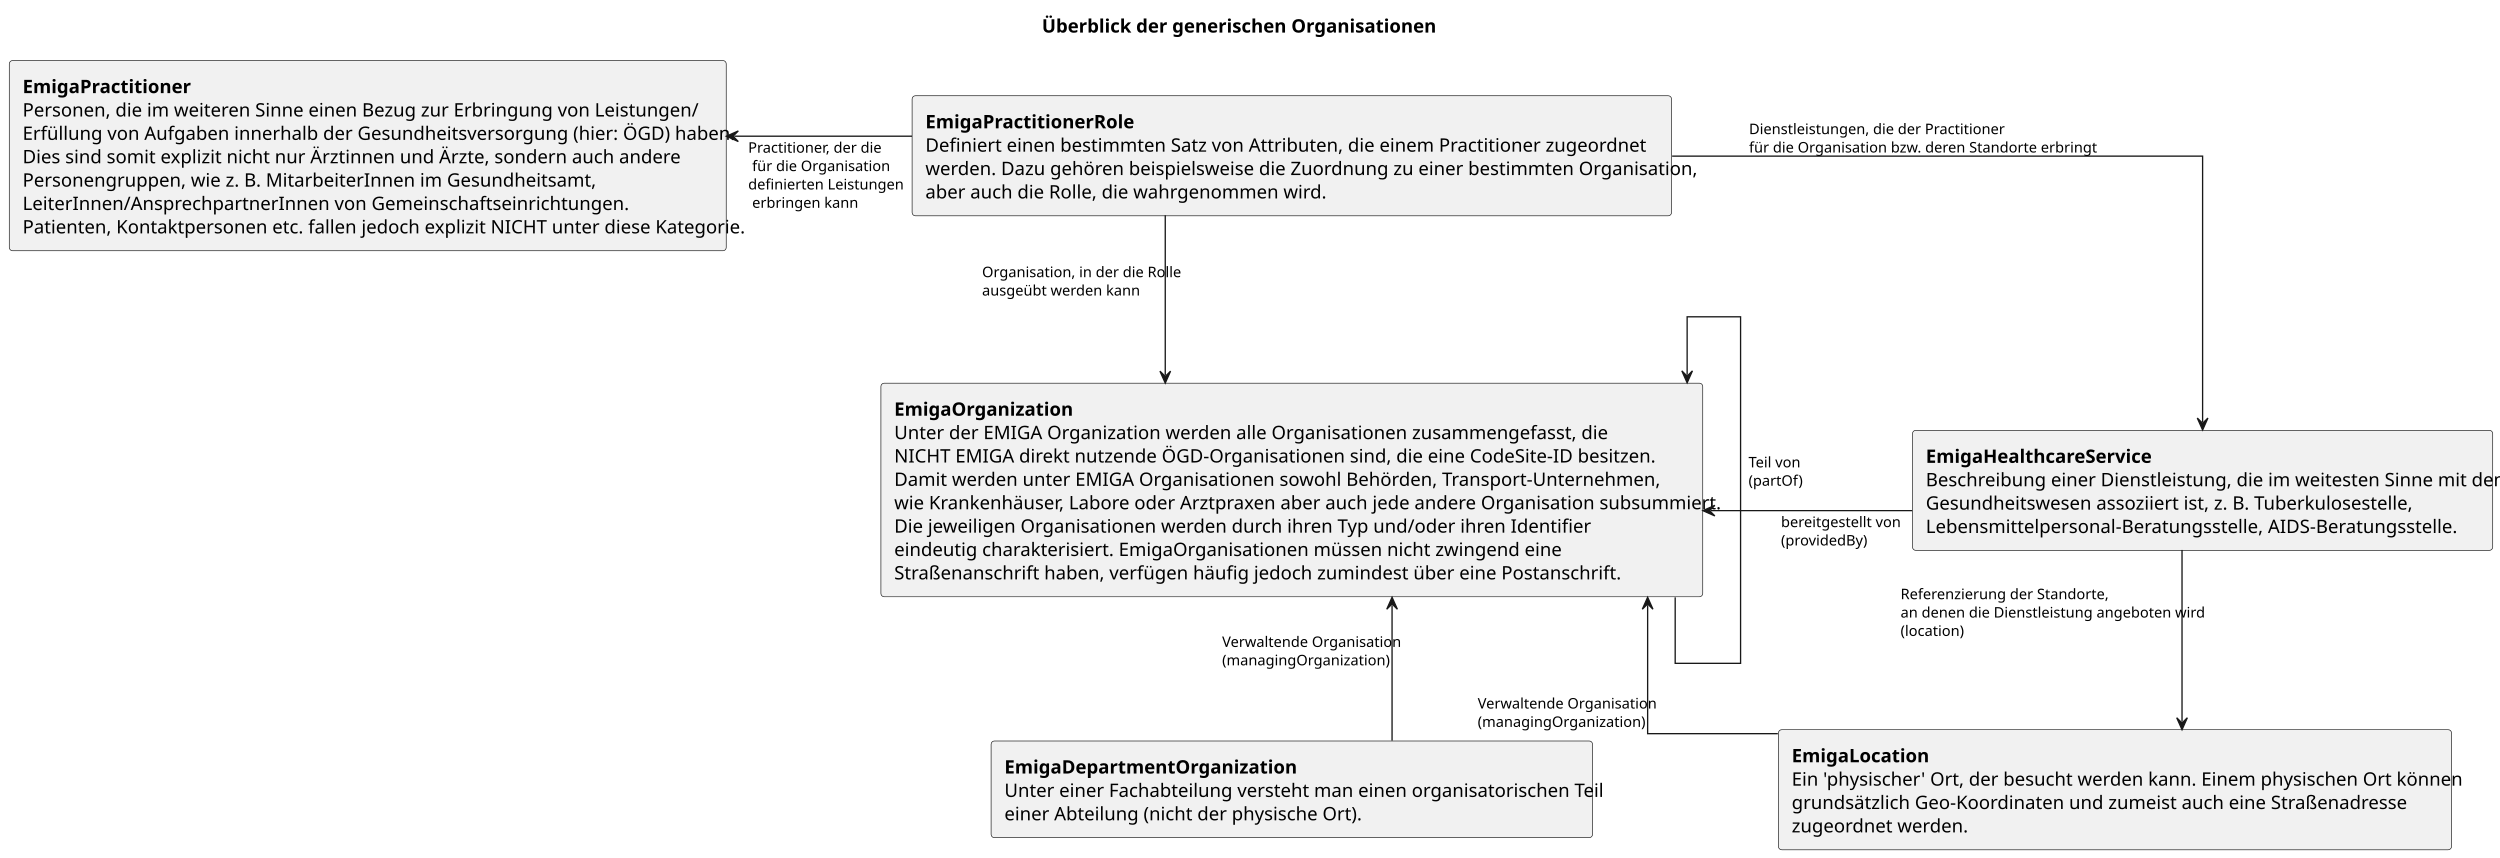
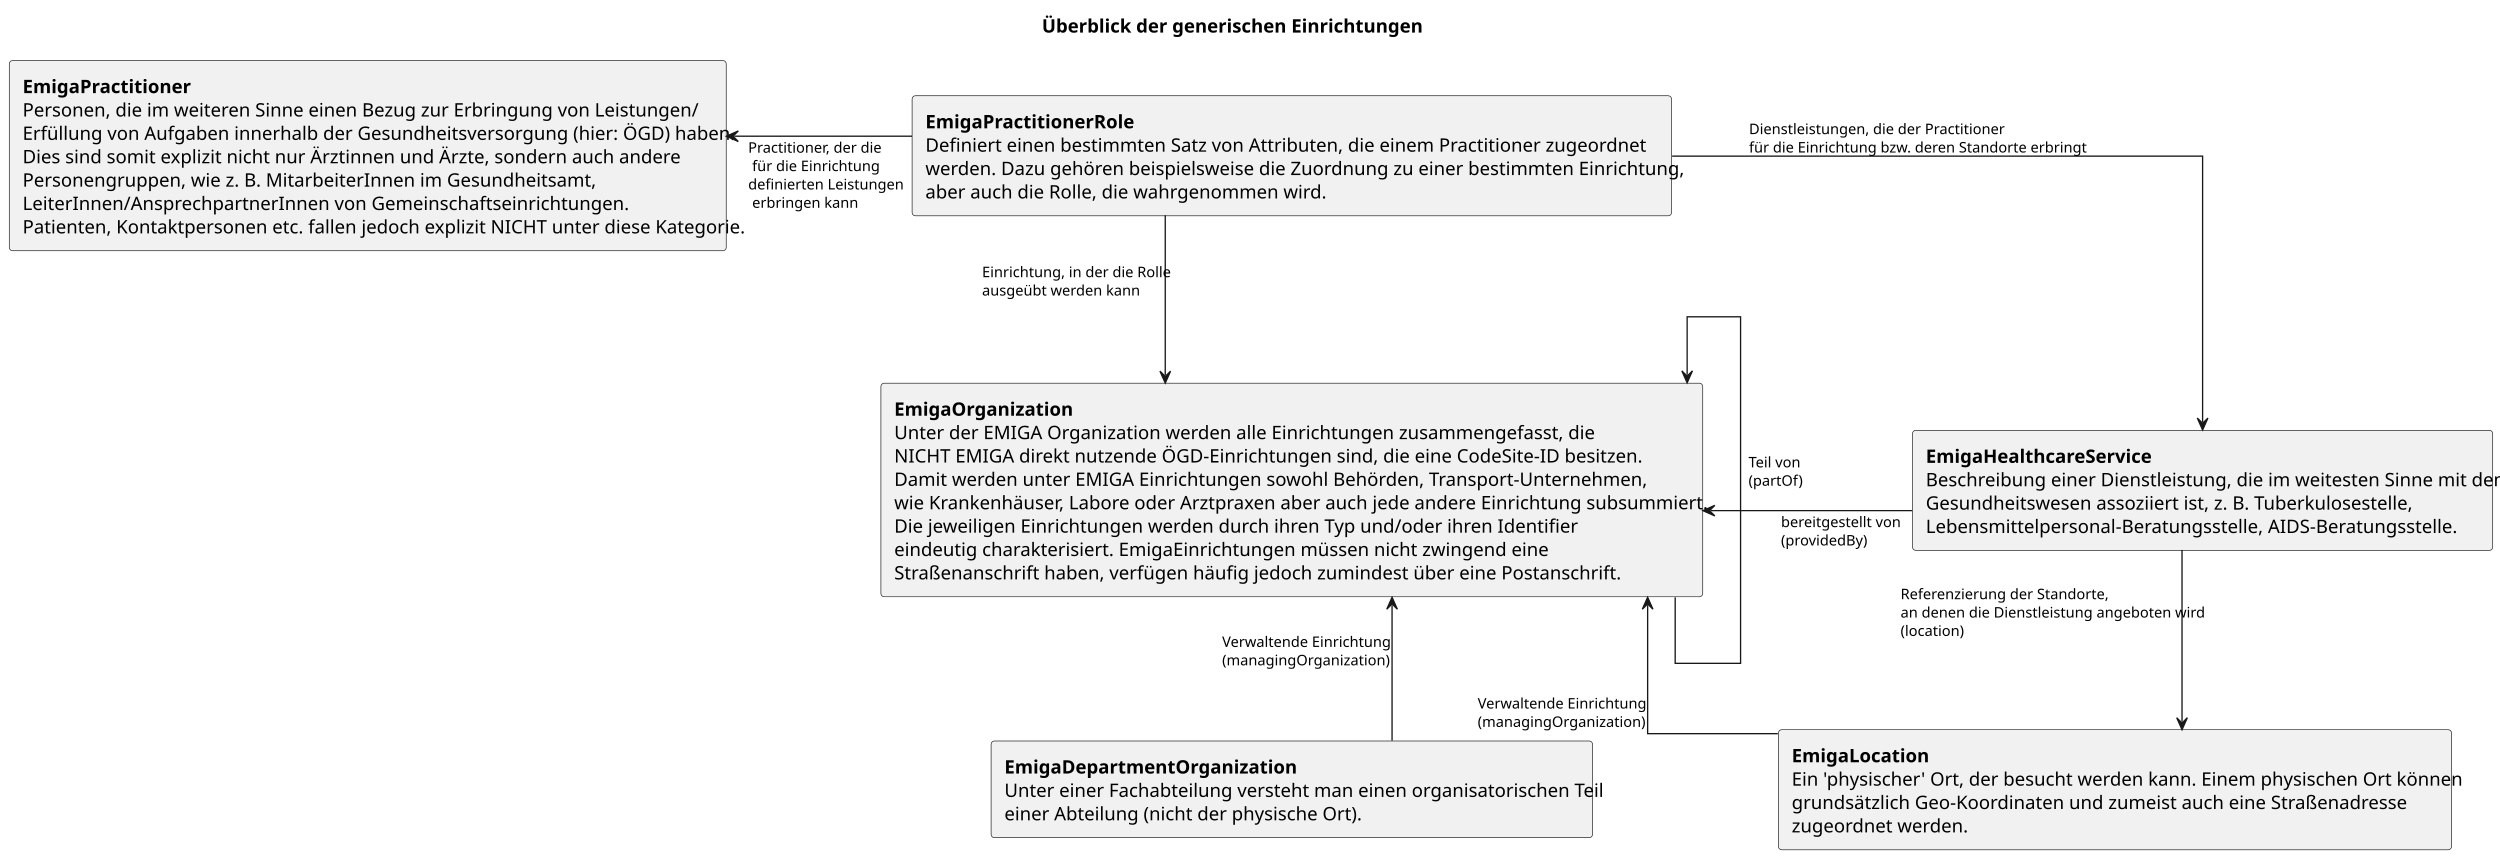
<svg xmlns="http://www.w3.org/2000/svg" contentStyleType="text/css" height="646px" preserveAspectRatio="none" style="width:1883px;height:646px;background:#FFFFFF;" version="1.1" viewBox="0 0 1883 646" width="1883px" zoomAndPan="magnify">
  <defs />
  <g>
-     <text fill="#000000" font-family="sans-serif" font-size="14" font-weight="bold" lengthAdjust="spacing" textLength="300" x="784.75" y="24.533">Überblick der generischen Organisationen</text>
+     <text fill="#000000" font-family="sans-serif" font-size="14" font-weight="bold" lengthAdjust="spacing" textLength="300" x="784.75" y="24.533">Überblick der generischen Einrichtungen</text>
    <g id="elem_EmigaDepartmentOrganization">
      <rect fill="#F1F1F1" height="72.828" rx="2.5" ry="2.5" style="stroke:#181818;stroke-width:0.5;" width="453" x="746.5" y="558.109" />
      <text fill="#000000" font-family="sans-serif" font-size="14" font-weight="bold" lengthAdjust="spacing" textLength="213" x="756.5" y="582.643">EmigaDepartmentOrganization</text>
      <text fill="#000000" font-family="sans-serif" font-size="14" lengthAdjust="spacing" textLength="433" x="756.5" y="600.252">Unter einer Fachabteilung versteht man einen organisatorischen Teil</text>
      <text fill="#000000" font-family="sans-serif" font-size="14" lengthAdjust="spacing" textLength="259" x="756.5" y="617.861">einer Abteilung (nicht der physische Ort).</text>
    </g>
    <g id="elem_EmigaHealthcareService">
      <rect fill="#F1F1F1" height="90.438" rx="2.5" ry="2.5" style="stroke:#181818;stroke-width:0.5;" width="437" x="1440.5" y="324.109" />
      <text fill="#000000" font-family="sans-serif" font-size="14" font-weight="bold" lengthAdjust="spacing" textLength="172" x="1450.5" y="348.643">EmigaHealthcareService</text>
      <text fill="#000000" font-family="sans-serif" font-size="14" lengthAdjust="spacing" textLength="417" x="1450.5" y="366.252">Beschreibung einer Dienstleistung, die im weitesten Sinne mit dem</text>
      <text fill="#000000" font-family="sans-serif" font-size="14" lengthAdjust="spacing" textLength="356" x="1450.5" y="383.861">Gesundheitswesen assoziiert ist, z. B. Tuberkulosestelle,</text>
      <text fill="#000000" font-family="sans-serif" font-size="14" lengthAdjust="spacing" textLength="384" x="1450.5" y="401.471">Lebensmittelpersonal-Beratungsstelle, AIDS-Beratungsstelle.</text>
    </g>
    <g id="elem_EmigaLocation">
      <rect fill="#F1F1F1" height="90.438" rx="2.5" ry="2.5" style="stroke:#181818;stroke-width:0.5;" width="507" x="1339.5" y="549.609" />
      <text fill="#000000" font-family="sans-serif" font-size="14" font-weight="bold" lengthAdjust="spacing" textLength="102" x="1349.5" y="574.143">EmigaLocation</text>
      <text fill="#000000" font-family="sans-serif" font-size="14" lengthAdjust="spacing" textLength="487" x="1349.5" y="591.752">Ein 'physischer' Ort, der besucht werden kann. Einem physischen Ort können</text>
      <text fill="#000000" font-family="sans-serif" font-size="14" lengthAdjust="spacing" textLength="447" x="1349.5" y="609.361">grundsätzlich Geo-Koordinaten und zumeist auch eine Straßenadresse</text>
      <text fill="#000000" font-family="sans-serif" font-size="14" lengthAdjust="spacing" textLength="125" x="1349.5" y="626.971">zugeordnet werden.</text>
    </g>
    <g id="elem_EmigaOrganization">
      <rect fill="#F1F1F1" height="160.875" rx="2.5" ry="2.5" style="stroke:#181818;stroke-width:0.5;" width="619" x="663.5" y="288.609" />
      <text fill="#000000" font-family="sans-serif" font-size="14" font-weight="bold" lengthAdjust="spacing" textLength="131" x="673.5" y="313.143">EmigaOrganization</text>
-       <text fill="#000000" font-family="sans-serif" font-size="14" lengthAdjust="spacing" textLength="511" x="673.5" y="330.752">Unter der EMIGA Organization werden alle Organisationen zusammengefasst, die</text>
-       <text fill="#000000" font-family="sans-serif" font-size="14" lengthAdjust="spacing" textLength="554" x="673.5" y="348.361">NICHT EMIGA direkt nutzende ÖGD-Organisationen sind, die eine CodeSite-ID besitzen.</text>
-       <text fill="#000000" font-family="sans-serif" font-size="14" lengthAdjust="spacing" textLength="548" x="673.5" y="365.971">Damit werden unter EMIGA Organisationen sowohl Behörden, Transport-Unternehmen,</text>
-       <text fill="#000000" font-family="sans-serif" font-size="14" lengthAdjust="spacing" textLength="599" x="673.5" y="383.58">wie Krankenhäuser, Labore oder Arztpraxen aber auch jede andere Organisation subsummiert.</text>
-       <text fill="#000000" font-family="sans-serif" font-size="14" lengthAdjust="spacing" textLength="496" x="673.5" y="401.19">Die jeweiligen Organisationen werden durch ihren Typ und/oder ihren Identifier</text>
-       <text fill="#000000" font-family="sans-serif" font-size="14" lengthAdjust="spacing" textLength="476" x="673.5" y="418.799">eindeutig charakterisiert. EmigaOrganisationen müssen nicht zwingend eine</text>
+       <text fill="#000000" font-family="sans-serif" font-size="14" lengthAdjust="spacing" textLength="511" x="673.5" y="330.752">Unter der EMIGA Organization werden alle Einrichtungen zusammengefasst, die</text>
+       <text fill="#000000" font-family="sans-serif" font-size="14" lengthAdjust="spacing" textLength="554" x="673.5" y="348.361">NICHT EMIGA direkt nutzende ÖGD-Einrichtungen sind, die eine CodeSite-ID besitzen.</text>
+       <text fill="#000000" font-family="sans-serif" font-size="14" lengthAdjust="spacing" textLength="548" x="673.5" y="365.971">Damit werden unter EMIGA Einrichtungen sowohl Behörden, Transport-Unternehmen,</text>
+       <text fill="#000000" font-family="sans-serif" font-size="14" lengthAdjust="spacing" textLength="599" x="673.5" y="383.58">wie Krankenhäuser, Labore oder Arztpraxen aber auch jede andere Einrichtung subsummiert.</text>
+       <text fill="#000000" font-family="sans-serif" font-size="14" lengthAdjust="spacing" textLength="496" x="673.5" y="401.19">Die jeweiligen Einrichtungen werden durch ihren Typ und/oder ihren Identifier</text>
+       <text fill="#000000" font-family="sans-serif" font-size="14" lengthAdjust="spacing" textLength="476" x="673.5" y="418.799">eindeutig charakterisiert. EmigaEinrichtungen müssen nicht zwingend eine</text>
      <text fill="#000000" font-family="sans-serif" font-size="14" lengthAdjust="spacing" textLength="523" x="673.5" y="436.408">Straßenanschrift haben, verfügen häufig jedoch zumindest über eine Postanschrift.</text>
    </g>
    <g id="elem_EmigaPractitioner">
      <rect fill="#F1F1F1" height="143.266" rx="2.5" ry="2.5" style="stroke:#181818;stroke-width:0.5;" width="540" x="7" y="45.609" />
      <text fill="#000000" font-family="sans-serif" font-size="14" font-weight="bold" lengthAdjust="spacing" textLength="124" x="17" y="70.143">EmigaPractitioner</text>
      <text fill="#000000" font-family="sans-serif" font-size="14" lengthAdjust="spacing" textLength="487" x="17" y="87.752">Personen, die im weiteren Sinne einen Bezug zur Erbringung von Leistungen/</text>
      <text fill="#000000" font-family="sans-serif" font-size="14" lengthAdjust="spacing" textLength="518" x="17" y="105.361">Erfüllung von Aufgaben innerhalb der Gesundheitsversorgung (hier: ÖGD) haben.</text>
      <text fill="#000000" font-family="sans-serif" font-size="14" lengthAdjust="spacing" textLength="470" x="17" y="122.971">Dies sind somit explizit nicht nur Ärztinnen und Ärzte, sondern auch andere</text>
      <text fill="#000000" font-family="sans-serif" font-size="14" lengthAdjust="spacing" textLength="408" x="17" y="140.58">Personengruppen, wie z. B. MitarbeiterInnen im Gesundheitsamt,</text>
      <text fill="#000000" font-family="sans-serif" font-size="14" lengthAdjust="spacing" textLength="431" x="17" y="158.19">LeiterInnen/AnsprechpartnerInnen von Gemeinschaftseinrichtungen.</text>
      <text fill="#000000" font-family="sans-serif" font-size="14" lengthAdjust="spacing" textLength="520" x="17" y="175.799">Patienten, Kontaktpersonen etc. fallen jedoch explizit NICHT unter diese Kategorie.</text>
    </g>
    <g id="elem_EmigaPractitionerRole">
      <rect fill="#F1F1F1" height="90.438" rx="2.5" ry="2.5" style="stroke:#181818;stroke-width:0.5;" width="572" x="687" y="72.109" />
      <text fill="#000000" font-family="sans-serif" font-size="14" font-weight="bold" lengthAdjust="spacing" textLength="156" x="697" y="96.643">EmigaPractitionerRole</text>
      <text fill="#000000" font-family="sans-serif" font-size="14" lengthAdjust="spacing" textLength="511" x="697" y="114.252">Definiert einen bestimmten Satz von Attributen, die einem Practitioner zugeordnet</text>
-       <text fill="#000000" font-family="sans-serif" font-size="14" lengthAdjust="spacing" textLength="552" x="697" y="131.861">werden. Dazu gehören beispielsweise die Zuordnung zu einer bestimmten Organisation,</text>
+       <text fill="#000000" font-family="sans-serif" font-size="14" lengthAdjust="spacing" textLength="552" x="697" y="131.861">werden. Dazu gehören beispielsweise die Zuordnung zu einer bestimmten Einrichtung,</text>
      <text fill="#000000" font-family="sans-serif" font-size="14" lengthAdjust="spacing" textLength="287" x="697" y="149.471">aber auch die Rolle, die wahrgenommen wird.</text>
    </g>
    <g id="link_EmigaPractitioner_EmigaPractitionerRole">
      <path d="M553.09,102.609 C598.94,102.609 640.7,102.609 686.94,102.609 " fill="none" id="EmigaPractitioner-backto-EmigaPractitionerRole" style="stroke:#181818;stroke-width:1.0;" />
      <polygon fill="#181818" points="547.09,102.609,556.09,106.609,552.09,102.609,556.09,98.609,547.09,102.609" style="stroke:#181818;stroke-width:1.0;" />
      <text fill="#000000" font-family="sans-serif" font-size="11" lengthAdjust="spacing" textLength="93" x="563.52" y="115.028">Practitioner, der die</text>
-       <text fill="#000000" font-family="sans-serif" font-size="11" lengthAdjust="spacing" textLength="95" x="566.52" y="128.864">für die Organisation</text>
+       <text fill="#000000" font-family="sans-serif" font-size="11" lengthAdjust="spacing" textLength="95" x="566.52" y="128.864">für die Einrichtung</text>
      <text fill="#000000" font-family="sans-serif" font-size="11" lengthAdjust="spacing" textLength="107" x="563.52" y="142.7">definierten Leistungen</text>
      <text fill="#000000" font-family="sans-serif" font-size="11" lengthAdjust="spacing" textLength="72" x="566.52" y="156.536">erbringen kann</text>
    </g>
    <g id="link_EmigaOrganization_EmigaDepartmentOrganization">
      <path d="M1048.5,455.879 C1048.5,492.789 1048.5,528.669 1048.5,557.849 " fill="none" id="EmigaOrganization-backto-EmigaDepartmentOrganization" style="stroke:#181818;stroke-width:1.0;" />
      <polygon fill="#181818" points="1048.5,449.879,1044.5,458.879,1048.5,454.879,1052.5,458.879,1048.5,449.879" style="stroke:#181818;stroke-width:1.0;" />
-       <text fill="#000000" font-family="sans-serif" font-size="11" lengthAdjust="spacing" textLength="127" x="920.5" y="487.288">Verwaltende Organisation</text>
+       <text fill="#000000" font-family="sans-serif" font-size="11" lengthAdjust="spacing" textLength="127" x="920.5" y="487.288">Verwaltende Einrichtung</text>
      <text fill="#000000" font-family="sans-serif" font-size="11" lengthAdjust="spacing" textLength="115" x="920.5" y="501.124">(managingOrganization)</text>
    </g>
    <g id="link_EmigaOrganization_EmigaHealthcareService">
      <path d="M1288.63,384.609 C1341.83,384.609 1390.1,384.609 1440.27,384.609 " fill="none" id="EmigaOrganization-backto-EmigaHealthcareService" style="stroke:#181818;stroke-width:1.0;" />
      <polygon fill="#181818" points="1282.63,384.609,1291.63,388.609,1287.63,384.609,1291.63,380.609,1282.63,384.609" style="stroke:#181818;stroke-width:1.0;" />
      <text fill="#000000" font-family="sans-serif" font-size="11" lengthAdjust="spacing" textLength="82" x="1341.45" y="397.028">bereitgestellt von</text>
      <text fill="#000000" font-family="sans-serif" font-size="11" lengthAdjust="spacing" textLength="63" x="1341.45" y="410.864">(providedBy)</text>
    </g>
    <g id="link_EmigaOrganization_EmigaLocation">
      <path d="M1241,455.859 C1241,505.089 1241,552.609 1241,552.609 C1241,552.609 1283.54,552.609 1339.05,552.609 " fill="none" id="EmigaOrganization-backto-EmigaLocation" style="stroke:#181818;stroke-width:1.0;" />
      <polygon fill="#181818" points="1241,449.859,1237,458.859,1241,454.859,1245,458.859,1241,449.859" style="stroke:#181818;stroke-width:1.0;" />
-       <text fill="#000000" font-family="sans-serif" font-size="11" lengthAdjust="spacing" textLength="127" x="1113" y="533.678">Verwaltende Organisation</text>
+       <text fill="#000000" font-family="sans-serif" font-size="11" lengthAdjust="spacing" textLength="127" x="1113" y="533.678">Verwaltende Einrichtung</text>
      <text fill="#000000" font-family="sans-serif" font-size="11" lengthAdjust="spacing" textLength="115" x="1113" y="547.514">(managingOrganization)</text>
    </g>
    <g id="link_EmigaPractitionerRole_EmigaOrganization">
      <path d="M877.67,162.159 C877.67,197.199 877.67,240.719 877.67,282.539 " fill="none" id="EmigaPractitionerRole-to-EmigaOrganization" style="stroke:#181818;stroke-width:1.0;" />
      <polygon fill="#181818" points="877.67,288.539,881.67,279.539,877.67,283.539,873.67,279.539,877.67,288.539" style="stroke:#181818;stroke-width:1.0;" />
-       <text fill="#000000" font-family="sans-serif" font-size="11" lengthAdjust="spacing" textLength="137" x="739.67" y="208.768">Organisation, in der die Rolle</text>
+       <text fill="#000000" font-family="sans-serif" font-size="11" lengthAdjust="spacing" textLength="137" x="739.67" y="208.768">Einrichtung, in der die Rolle</text>
      <text fill="#000000" font-family="sans-serif" font-size="11" lengthAdjust="spacing" textLength="112" x="739.67" y="222.604">ausgeübt werden kann</text>
    </g>
    <g id="link_EmigaPractitionerRole_EmigaHealthcareService">
      <path d="M1259.45,117.609 C1447.56,117.609 1659,117.609 1659,117.609 C1659,117.609 1659,245.449 1659,317.859 " fill="none" id="EmigaPractitionerRole-to-EmigaHealthcareService" style="stroke:#181818;stroke-width:1.0;" />
      <polygon fill="#181818" points="1659,323.859,1663,314.859,1659,318.859,1655,314.859,1659,323.859" style="stroke:#181818;stroke-width:1.0;" />
      <text fill="#000000" font-family="sans-serif" font-size="11" lengthAdjust="spacing" textLength="175" x="1317.35" y="101.028">Dienstleistungen, die der Practitioner</text>
-       <text fill="#000000" font-family="sans-serif" font-size="11" lengthAdjust="spacing" textLength="244" x="1317.35" y="114.864">für die Organisation bzw. deren Standorte erbringt</text>
+       <text fill="#000000" font-family="sans-serif" font-size="11" lengthAdjust="spacing" textLength="244" x="1317.35" y="114.864">für die Einrichtung bzw. deren Standorte erbringt</text>
    </g>
    <g id="link_EmigaOrganization_EmigaOrganization">
      <path d="M1270.75,282.319 C1270.75,255.619 1270.75,238.609 1270.75,238.609 C1270.75,238.609 1311,238.609 1311,238.609 C1311,238.609 1311,499.609 1311,499.609 C1311,499.609 1261.75,499.609 1261.75,499.609 C1261.75,499.609 1261.75,476.599 1261.75,449.899 " fill="none" id="EmigaOrganization-backto-EmigaOrganization" style="stroke:#181818;stroke-width:1.0;" />
      <polygon fill="#181818" points="1270.75,288.319,1274.75,279.319,1270.75,283.319,1266.75,279.319,1270.75,288.319" style="stroke:#181818;stroke-width:1.0;" />
      <text fill="#000000" font-family="sans-serif" font-size="11" lengthAdjust="spacing" textLength="37" x="1317" y="352.028">Teil von</text>
      <text fill="#000000" font-family="sans-serif" font-size="11" lengthAdjust="spacing" textLength="39" x="1317" y="365.864">(partOf)</text>
    </g>
    <g id="link_EmigaHealthcareService_EmigaLocation">
      <path d="M1643.5,414.199 C1643.5,453.529 1643.5,504.289 1643.5,543.599 " fill="none" id="EmigaHealthcareService-to-EmigaLocation" style="stroke:#181818;stroke-width:1.0;" />
      <polygon fill="#181818" points="1643.5,549.599,1647.5,540.599,1643.5,544.599,1639.5,540.599,1643.5,549.599" style="stroke:#181818;stroke-width:1.0;" />
      <text fill="#000000" font-family="sans-serif" font-size="11" lengthAdjust="spacing" textLength="147" x="1431.5" y="451.318">Referenzierung der Standorte,</text>
      <text fill="#000000" font-family="sans-serif" font-size="11" lengthAdjust="spacing" textLength="211" x="1431.5" y="465.154">an denen die Dienstleistung angeboten wird</text>
      <text fill="#000000" font-family="sans-serif" font-size="11" lengthAdjust="spacing" textLength="45" x="1431.5" y="478.99">(location)</text>
    </g>
  </g>
</svg>
